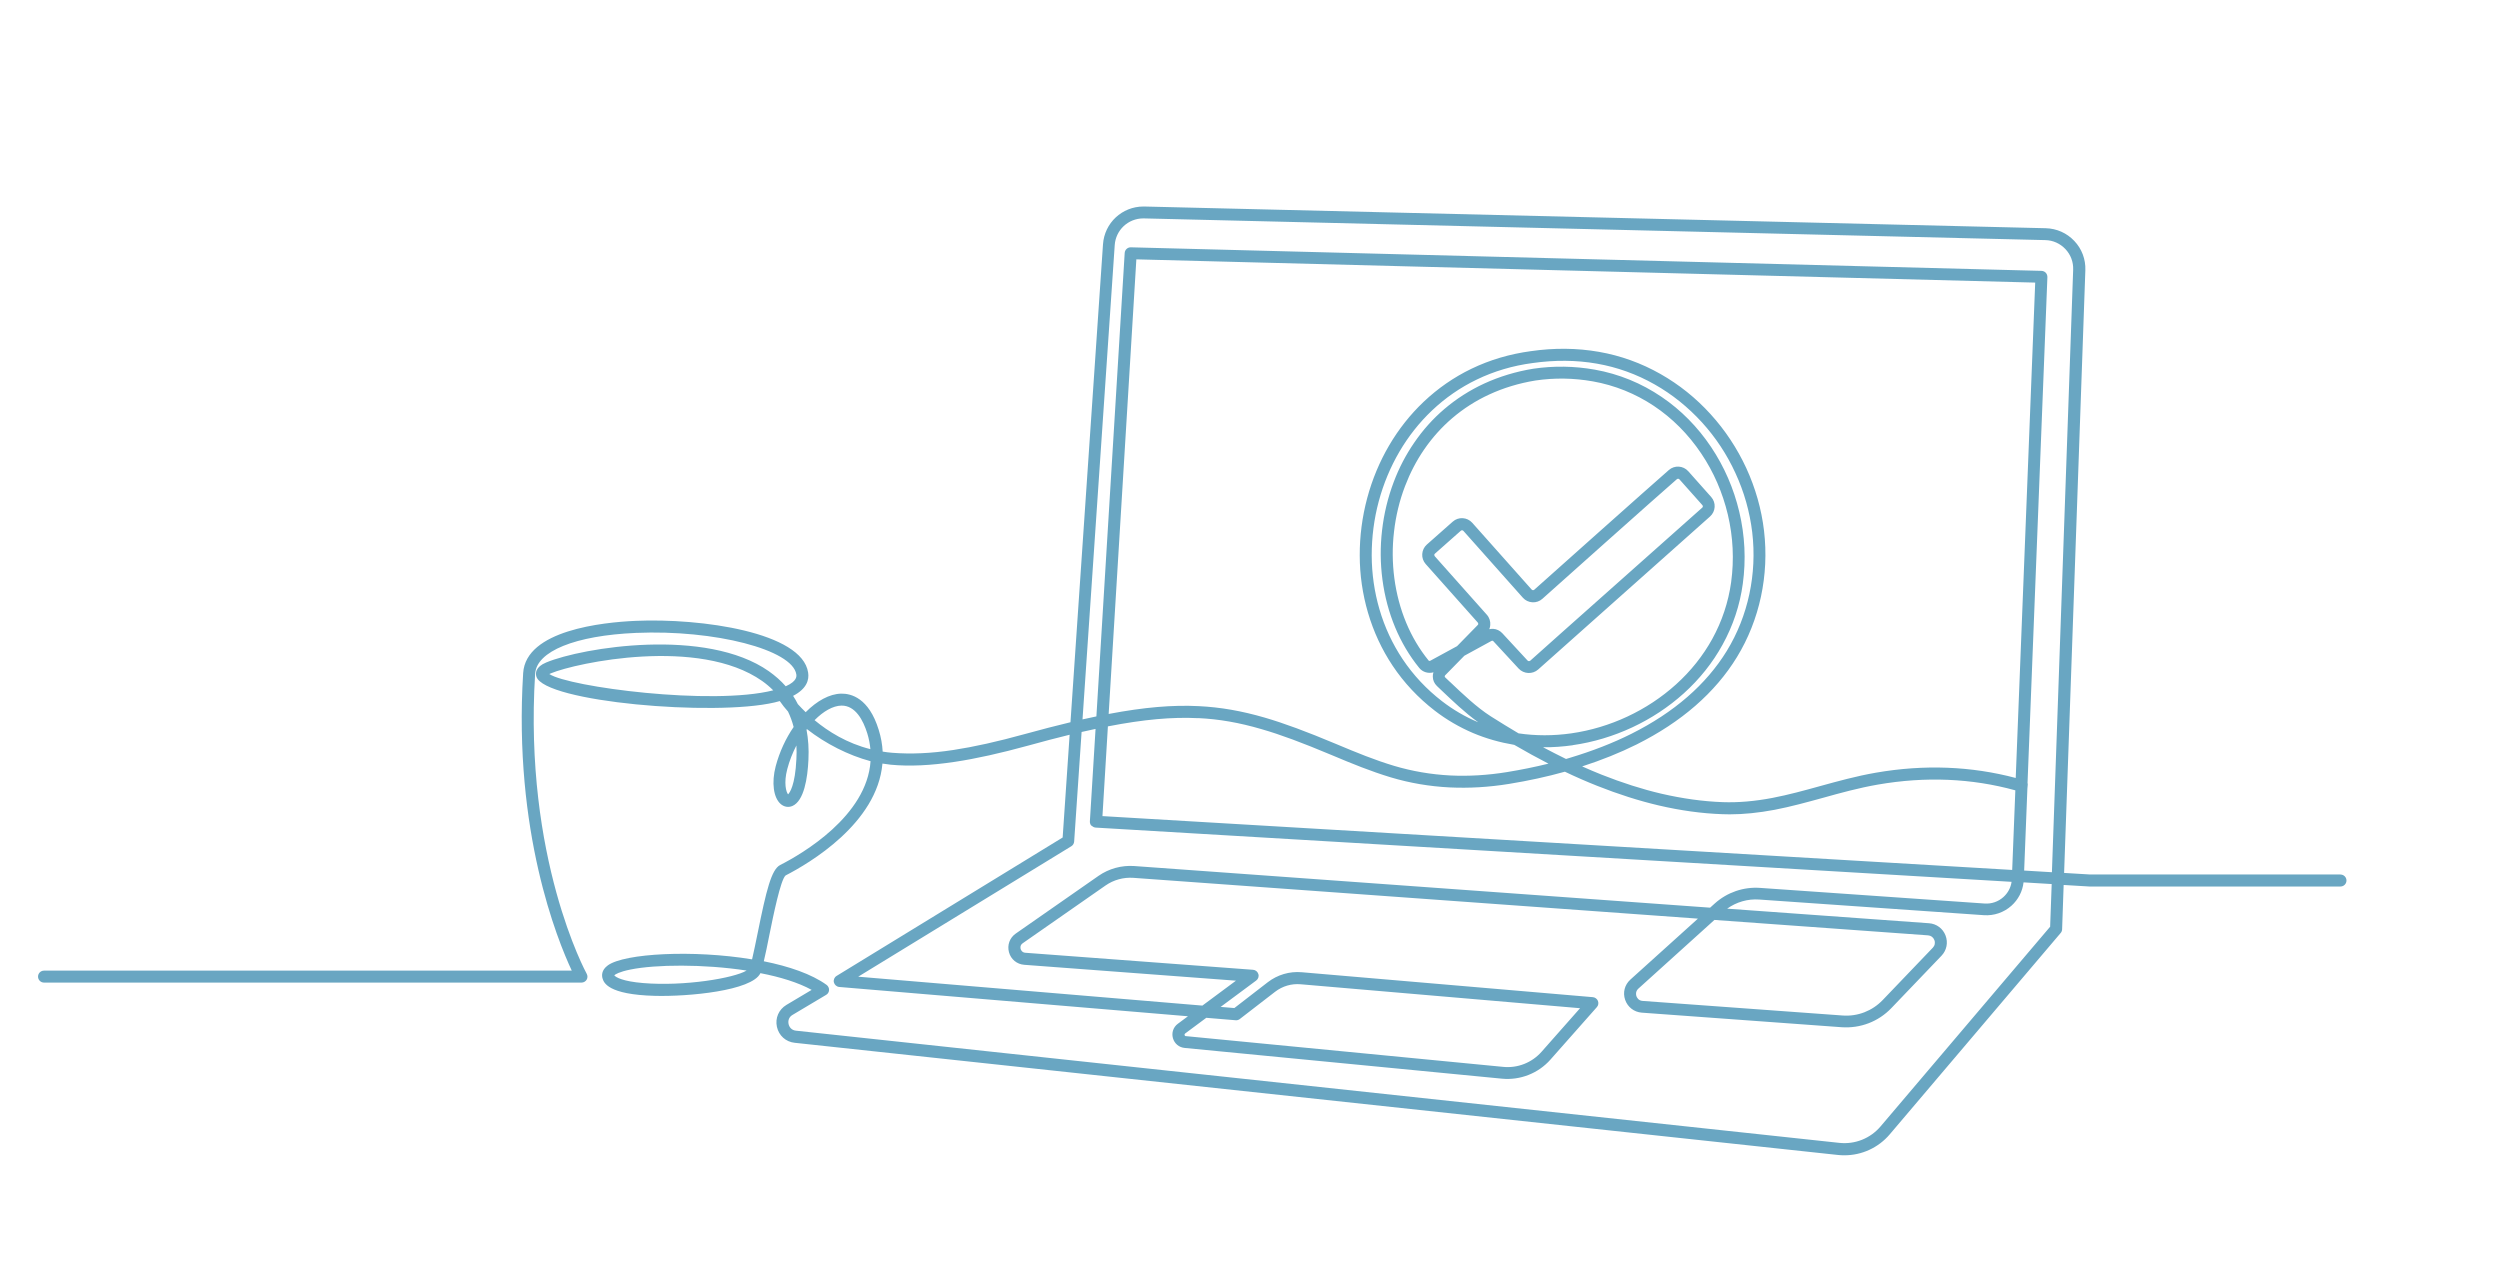
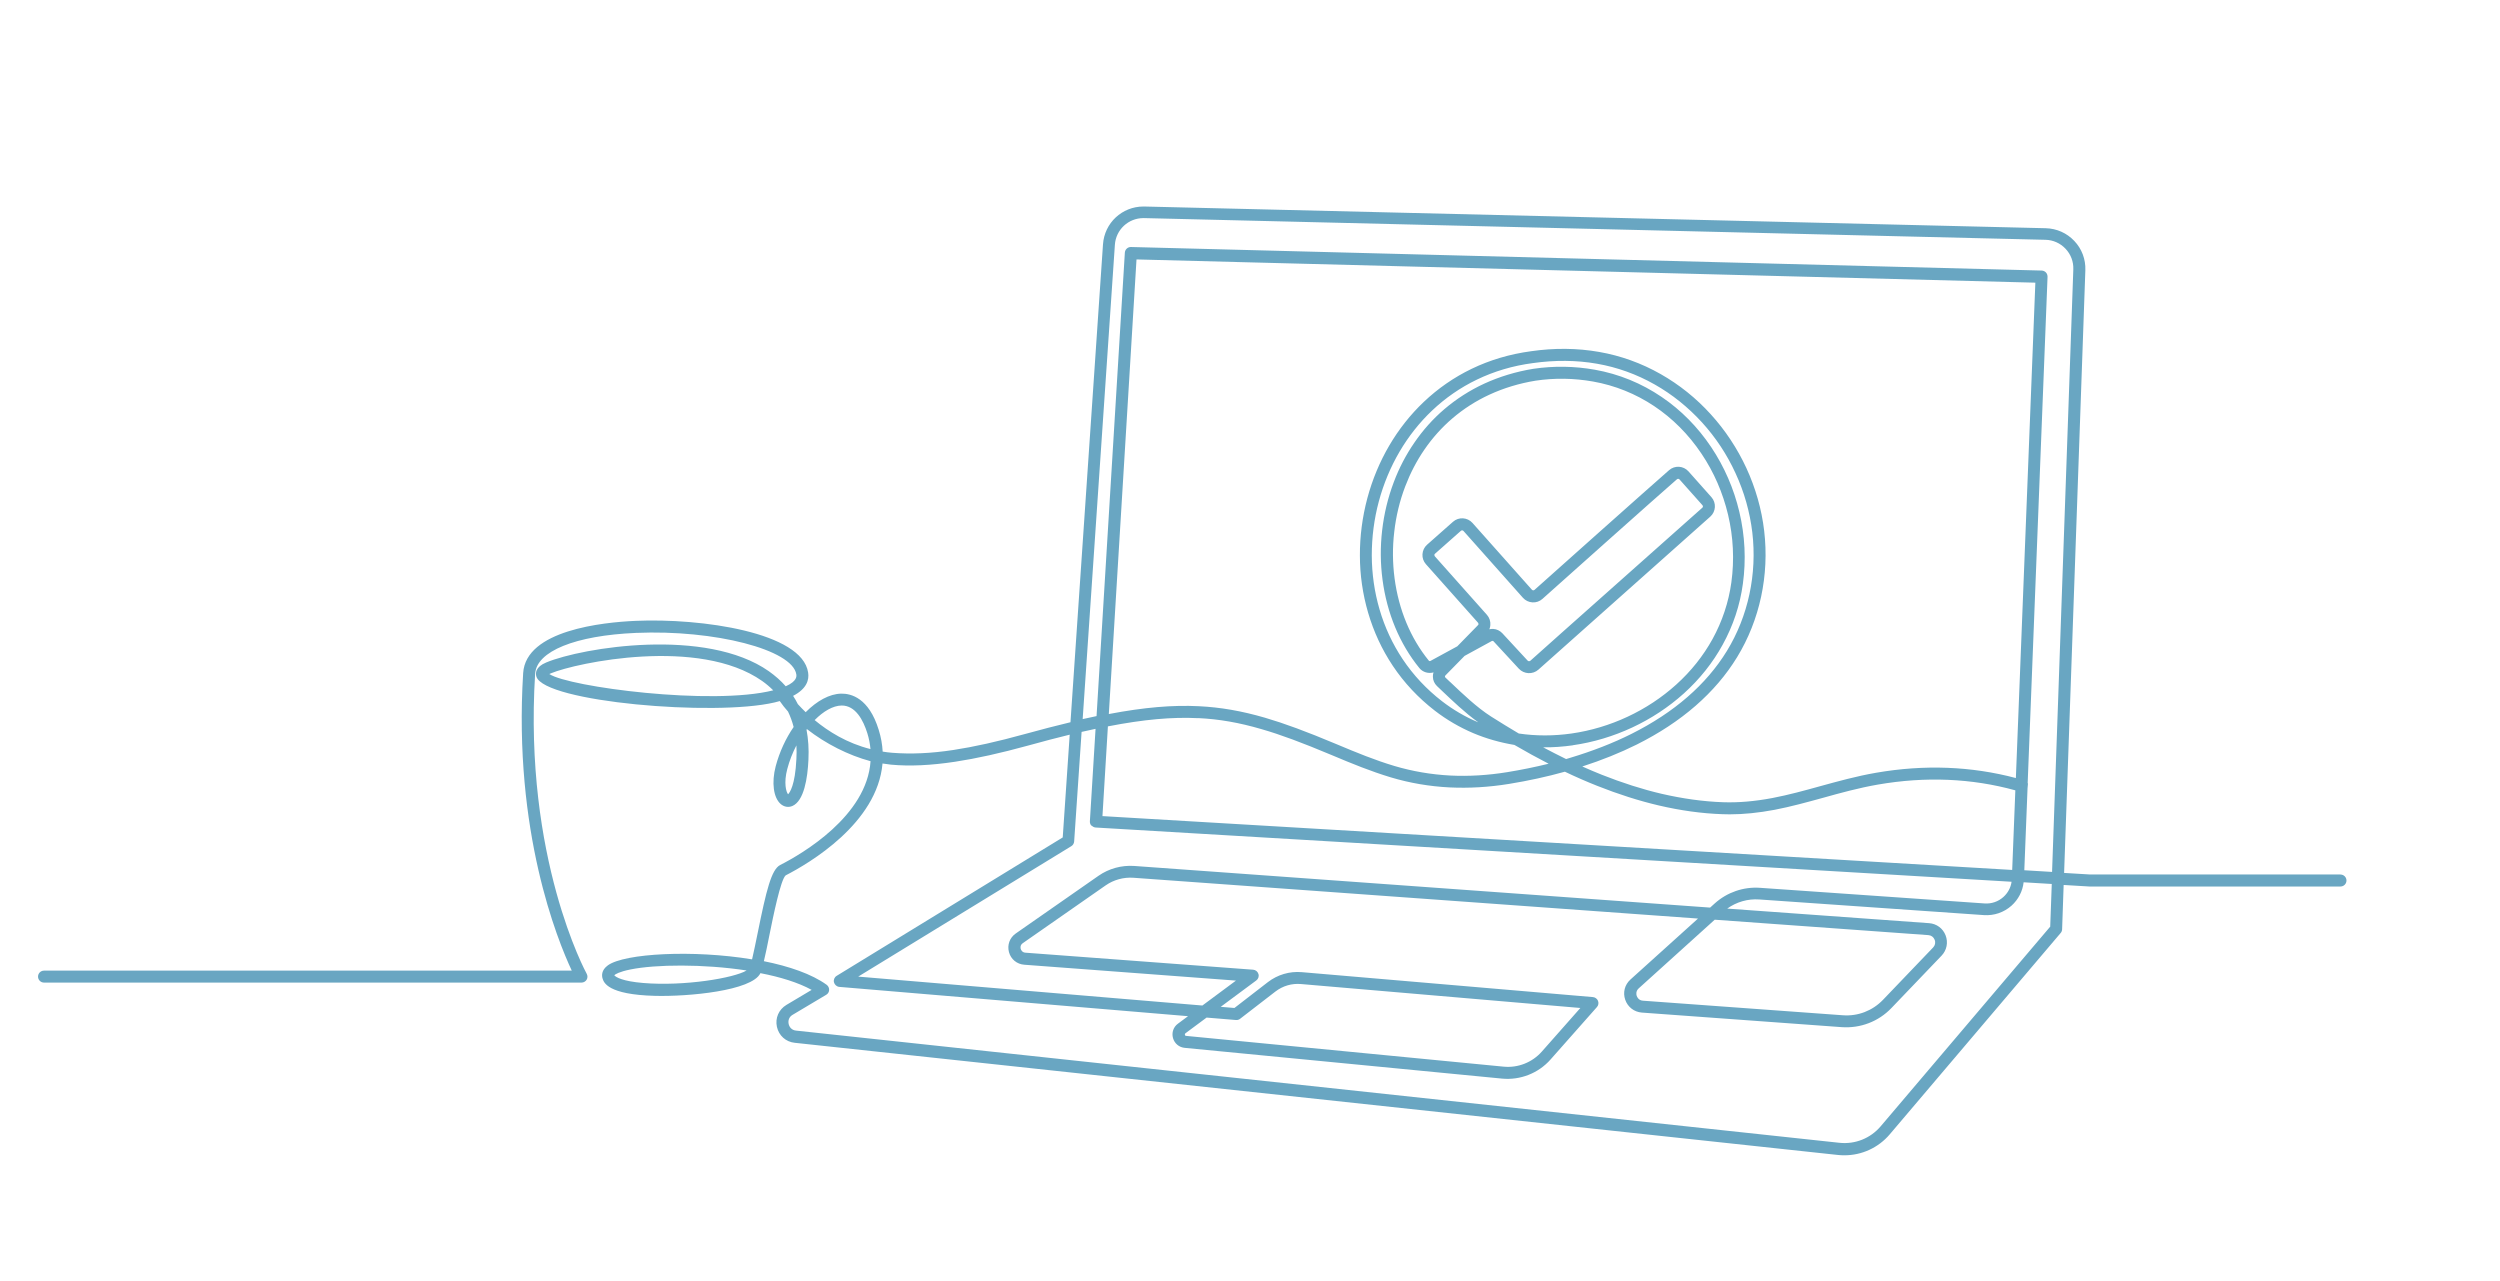
- <svg xmlns="http://www.w3.org/2000/svg" id="Layer_1" data-name="Layer 1" viewBox="0 0 326 167">
-   <defs>
-     <style>
-       .cls-1 {
-         fill: none;
-       }
- 
-       .cls-1, .cls-2 {
-         stroke-width: 0px;
-       }
- 
-       .cls-2 {
-         fill: #69a6c2;
-       }
-     </style>
-   </defs>
-   <path class="cls-1" d="M148.19,33.83l-3.61,59.28c4.63-.88,8.34-1.19,11.74-1.02,2.85.14,5.59.62,8.62,1.5,2.57.75,5.36,1.78,9.33,3.45,2.64,1.11,5.03,2.09,7.54,2.84,2.35.7,4.81,1.12,7.3,1.25,2.4.12,4.89-.03,7.42-.44,1.84-.3,3.65-.67,5.4-1.1-1.46-.75-2.96-1.57-4.46-2.45-1.9-.31-3.69-.82-5.37-1.54-1.79-.75-3.47-1.74-5.01-2.93-2.15-1.66-3.99-3.63-5.48-5.85-1.41-2.11-2.5-4.44-3.22-6.93-.7-2.39-1.06-4.9-1.07-7.46-.01-2.51.32-5.02.97-7.46,1.31-4.89,3.86-9.24,7.37-12.57,1.85-1.75,3.94-3.2,6.22-4.3,2.4-1.16,5.01-1.93,7.76-2.3,3.04-.44,6.02-.41,8.87.09,2.81.49,5.51,1.46,8.03,2.89,2.43,1.38,4.63,3.14,6.54,5.25,1.89,2.08,3.45,4.44,4.64,7.01,1.2,2.61,1.98,5.37,2.32,8.19.69,5.77-.57,11.62-3.53,16.46-2.84,4.65-7.24,8.48-13.09,11.4-2.18,1.09-4.56,2.05-7.1,2.86.85.38,1.71.74,2.55,1.08,2.65,1.06,5.26,1.89,7.79,2.48,2.72.64,5.42,1.01,8,1.1,2.03.07,4.14-.11,6.46-.55,2.1-.4,4.2-.98,6.22-1.54,2.33-.65,4.73-1.31,7.28-1.75,6.32-1.1,12.46-.86,18.25.69l2.54-64.59-117.21-3.03Z" />
-   <path class="cls-1" d="M198,95.63c2.24.33,4.55.33,6.87,0,5.06-.72,9.91-2.98,13.66-6.38,1.93-1.75,3.52-3.74,4.73-5.93,1.27-2.31,2.1-4.8,2.46-7.4.41-2.93.26-5.9-.43-8.82-.67-2.86-1.84-5.53-3.46-7.95-3.39-5.05-8.41-8.4-14.15-9.42-2.49-.44-5.01-.48-7.49-.11-2.13.35-4.15.96-6.01,1.82-1.75.81-3.38,1.85-4.83,3.09-1.38,1.19-2.61,2.56-3.66,4.08-1.01,1.47-1.85,3.09-2.5,4.8-.72,1.88-1.2,3.88-1.43,5.92-.23,2.02-.22,4.05.04,6.05.54,4.1,2.08,7.82,4.47,10.75.05.06.15.07.22.03l3.49-1.9,2.63-2.69c.11-.09.14-.14.14-.21,0-.06-.01-.12-.06-.17l-6.8-7.64c-.32-.36-.48-.82-.45-1.3.03-.48.24-.92.6-1.24l3.38-2.99c.74-.65,1.88-.59,2.54.15l7.75,8.71s.1.08.17.08c.08,0,.12-.02.17-.06.15-.14,15.52-13.85,17.55-15.61.74-.65,1.87-.58,2.53.16l2.99,3.36c.66.74.59,1.88-.15,2.54l-22.41,19.95c-.74.66-1.88.6-2.55-.12l-3.3-3.57c-.06-.06-.15-.08-.23-.04l-3.55,1.94-2.51,2.56s-.05.09-.05.14c0,.04.01.08.04.1l.63.6c1.63,1.55,3.47,3.31,5.32,4.49h0c1.21.78,2.43,1.53,3.62,2.22Z" />
-   <path class="cls-1" d="M194.59,82s.07,0,.11,0c.45.03.87.22,1.18.56l3.3,3.57c.09.1.26.11.36.02l4.11-3.67,18.31-16.28c.06-.06.08-.13.08-.16,0-.04,0-.11-.06-.17l-2.99-3.36c-.09-.1-.24-.11-.34-.02-2.01,1.74-17.39,15.47-17.54,15.6-.36.32-.82.48-1.3.45-.48-.03-.92-.24-1.24-.6l-7.75-8.71c-.09-.1-.24-.11-.34-.02l-3.38,2.99s-.08.1-.08.16c0,.07.02.12.06.17l6.8,7.64c.33.37.49.84.44,1.34-.02.19-.06.37-.13.54.13-.03.26-.05.4-.05Z" />
-   <path class="cls-1" d="M204.74,98.81c2.89-.86,5.57-1.91,7.99-3.12,5.58-2.79,9.77-6.43,12.45-10.82,2.78-4.55,3.96-10.04,3.31-15.46-.32-2.66-1.05-5.26-2.19-7.72-1.12-2.42-2.59-4.65-4.37-6.62-1.8-1.99-3.88-3.65-6.16-4.94-2.36-1.34-4.89-2.25-7.53-2.71-2.68-.47-5.5-.5-8.38-.08-2.59.35-5.05,1.08-7.3,2.16-2.13,1.03-4.09,2.39-5.83,4.03-3.3,3.14-5.71,7.23-6.94,11.84-.62,2.3-.93,4.67-.92,7.05,0,2.41.35,4.77,1.01,7.03.68,2.33,1.7,4.52,3.02,6.5,1.39,2.08,3.12,3.92,5.13,5.48,1.43,1.11,3,2.02,4.67,2.73,0,0,.02,0,.03,0-1.7-1.22-3.36-2.81-4.74-4.12l-.62-.59c-.33-.32-.52-.74-.53-1.21,0-.19.03-.39.08-.57-.66.19-1.4-.02-1.84-.56-2.57-3.16-4.23-7.15-4.81-11.53-.28-2.12-.29-4.28-.05-6.42.25-2.17.76-4.29,1.52-6.3.7-1.84,1.6-3.56,2.67-5.13,1.12-1.64,2.45-3.11,3.93-4.39,1.56-1.33,3.3-2.45,5.19-3.32,1.98-.92,4.14-1.57,6.42-1.94,2.66-.39,5.35-.35,8,.12,3.14.56,6.08,1.76,8.73,3.56,2.52,1.71,4.69,3.91,6.44,6.52,1.72,2.57,2.96,5.42,3.68,8.46.73,3.11.89,6.27.46,9.39-.38,2.79-1.27,5.46-2.64,7.94-1.29,2.34-2.99,4.48-5.05,6.34-3.98,3.6-9.12,6-14.49,6.76-1.29.18-2.58.28-3.88.26,1.01.55,2.02,1.06,3,1.53.18-.05.36-.1.53-.16Z" />
-   <path class="cls-1" d="M262.39,113.43l.41-10.38c-5.68-1.57-11.7-1.83-17.93-.75-2.46.43-4.83,1.08-7.13,1.72-2.09.58-4.2,1.16-6.34,1.57-2.08.4-4.01.59-5.86.59-.32,0-.63,0-.95-.02-2.68-.1-5.47-.48-8.29-1.14-2.59-.61-5.29-1.46-8.01-2.55-1.39-.55-2.81-1.18-4.23-1.85-2.32.64-4.77,1.18-7.27,1.59-2.64.43-5.24.58-7.75.46-2.61-.13-5.19-.57-7.67-1.31-2.6-.78-5.02-1.77-7.7-2.9-3.93-1.65-6.67-2.67-9.17-3.39-2.91-.84-5.54-1.3-8.26-1.44-3.38-.17-7.08.15-11.77,1.07l-.71,11.7,118.63,7.02Z" />
-   <path class="cls-1" d="M82.2,126.42c-1.48.3-1.96.62-2.1.75.2.26,1.11.79,3.76,1.01,5.39.45,11.84-.64,13.5-1.63-5.62-.86-11.87-.8-15.16-.13Z" />
-   <path class="cls-1" d="M262.29,118.13c-.99.89-2.27,1.32-3.59,1.23l-29.3-2.04c-1.5-.11-2.98.32-4.18,1.19l26.32,1.9c.98.07,1.81.68,2.16,1.6.35.92.15,1.93-.53,2.64l-6.53,6.82c-1.69,1.76-4.05,2.67-6.49,2.5l-26.07-1.9c-1.01-.07-1.83-.71-2.16-1.67s-.07-1.97.68-2.64l8.81-7.95-73.62-5.32c-1.28-.09-2.58.26-3.63,1l-10.8,7.53c-.37.25-.3.63-.27.74.03.11.16.47.61.5l29.7,2.22c.32.02.6.25.69.56.09.31-.02.65-.28.84l-4.64,3.44,1.79.15,4.36-3.37c1.27-.98,2.84-1.44,4.43-1.3l37.96,3.25c.29.03.55.21.66.49.11.27.06.59-.14.81l-6.05,6.84c-1.58,1.79-3.95,2.72-6.32,2.49l-41.39-4.01c-.73-.07-1.32-.57-1.52-1.27-.2-.7.06-1.44.64-1.88l1.32-.98-45.48-3.82c-.34-.03-.62-.27-.69-.6s.06-.67.35-.84l29.48-18.05.91-13.4c-1.68.41-3.48.88-5.42,1.42-3.64,1.01-6.75,1.7-9.52,2.11-3.18.48-5.92.6-8.37.38-.36-.03-.73-.08-1.1-.15-.68,7.8-9.54,13-12.63,14.59-.65.54-1.6,5.26-2.12,7.79-.26,1.29-.5,2.46-.72,3.4,3.28.66,6.23,1.67,8.19,3.08.21.15.33.41.32.67-.01.26-.16.5-.38.63l-4.38,2.61c-.51.3-.6.81-.52,1.19.08.38.38.8.96.87l136.06,14.63c2.04.22,4.06-.58,5.38-2.15l22.12-26.05.2-5.53-3.67-.22c-.14,1.18-.69,2.25-1.58,3.05Z" />
-   <path class="cls-1" d="M102.66,100.29c-.47,1.81-.14,3,.11,3.3.21-.21.92-1.15,1.09-4.62.03-.6.03-1.19,0-1.76-.5.96-.91,2-1.19,3.08Z" />
-   <path class="cls-1" d="M71.84,87.8c-.08.03-.14.06-.2.09,2.54,1.69,21.2,4.15,29.19,2.12-.44-.44-.93-.85-1.46-1.23-8.19-5.76-24.18-2.37-27.53-.99Z" />
-   <path class="cls-1" d="M113.09,95.62c-.51-1.67-1.53-3.64-3.36-3.61-1.12.02-2.37.75-3.51,1.9,1.78,1.49,4.22,3.01,7.28,3.78-.06-.67-.19-1.36-.41-2.07Z" />
-   <path class="cls-1" d="M141.07,95.44l-.97,14.29c-.02.25-.16.48-.37.61l-27.79,17.01,44.88,3.77,4.38-3.25-27.61-2.07c-.96-.07-1.74-.72-1.99-1.64-.25-.93.09-1.88.88-2.43l10.8-7.53c1.35-.94,2.99-1.39,4.64-1.28l75.11,5.43.61-.55c1.6-1.44,3.73-2.18,5.89-2.03l29.3,2.04c.9.07,1.77-.24,2.44-.84.58-.52.96-1.22,1.07-1.99l-119.42-7.07c-.21-.01-.4-.11-.54-.26-.14-.16-.21-.36-.19-.57l.74-12.06c-.59.13-1.2.26-1.82.4Z" />
-   <path class="cls-1" d="M213.4,129.89c.05.13.24.58.8.62l26.07,1.9c1.98.15,3.88-.59,5.25-2.02l6.53-6.82c.26-.27.34-.65.2-1s-.44-.58-.82-.61l-27.86-2.01-9.92,8.96c-.42.38-.3.84-.25.98Z" />
-   <path class="cls-1" d="M154.45,134.96c.02.08.08.13.16.14l41.39,4.01c1.89.19,3.75-.55,5-1.97l5.02-5.68-36.42-3.12c-1.21-.1-2.39.25-3.35.98l-4.6,3.55c-.15.12-.34.18-.54.16l-3.86-.32-2.75,2.04c-.07.05-.09.12-.07.2Z" />
-   <path class="cls-1" d="M269.36,32.49c-.69-.73-1.62-1.15-2.62-1.17l-117.54-2.83s-.06,0-.09,0c-1.96,0-3.58,1.51-3.72,3.48l-4.2,61.85c.62-.14,1.22-.27,1.81-.39l3.69-60.44c.03-.41.37-.73.78-.73,0,0,.01,0,.02,0l118.76,3.07c.21,0,.41.09.55.25s.22.36.21.56l-2.59,65.98c.02.06.03.13.03.2-.02.18-.03.36-.05.54,0,0,0,0,0,.01l-.42,10.66,3.65.22,2.77-78.56c.04-1-.33-1.96-1.01-2.69Z" />
-   <path class="cls-2" d="M305.21,114.03h-32.72s-3.33-.2-3.33-.2l2.77-78.6c.05-1.42-.46-2.78-1.44-3.81-.98-1.04-2.3-1.62-3.72-1.66l-117.54-2.83s-.09,0-.13,0c-2.78,0-5.08,2.14-5.27,4.93l-4.24,62.32c-1.84.44-3.81.95-5.95,1.54-3.58.99-6.63,1.67-9.33,2.08-2.9.44-5.51.56-8,.36-.42-.03-.81-.09-1.21-.15-.05-.92-.21-1.87-.52-2.85-1.28-4.16-3.61-4.73-4.88-4.71-1.54.03-3.18.95-4.64,2.42-.38-.37-.73-.73-1.02-1.05-.19-.37-.39-.74-.62-1.08,1.8-.93,2.11-2.11,1.96-3.04-.78-5.23-13.89-7.12-22.51-6.74-4.29.19-14.3,1.22-14.65,6.81-1.29,20.66,4.46,34.79,6.34,38.8H5.74c-.43,0-.78.35-.78.78s.35.78.78.78h70.09c.28,0,.53-.15.67-.38.14-.24.14-.53,0-.78-.08-.15-8.22-15.06-6.72-39.1.18-2.95,5.23-5,13.16-5.34,10.26-.44,20.41,2.19,20.9,5.41.03.22.13.88-1.38,1.55-.63-.72-1.37-1.37-2.2-1.96-8.17-5.74-24.28-3.11-29.02-1.15-1.45.6-1.43,1.42-1.29,1.86,1.06,3.3,23.18,5.2,31.05,3.36.24-.06.46-.12.68-.18.32.47.68.92,1.08,1.37.3.63.55,1.3.73,2.01-1.02,1.48-1.84,3.24-2.34,5.12-.56,2.13-.29,4.11.66,4.93.45.38,1,.47,1.52.25,1.52-.66,1.98-3.64,2.09-6.03.07-1.4-.02-2.71-.25-3.92.02-.03.04-.05.06-.07,2.42,1.89,5.4,3.41,8.29,4.18-.48,7.14-8.88,12.06-11.79,13.54-1.14.59-1.8,3.28-2.93,8.87-.26,1.27-.51,2.5-.73,3.43-7.7-1.27-16.61-.78-18.79.77-.91.65-.8,1.41-.71,1.71.16.52.63,2.12,6.85,2.28,4.31.11,12.64-.65,13.74-2.96,2.58.5,4.93,1.22,6.68,2.18l-3.29,1.96c-1,.6-1.49,1.72-1.24,2.86s1.16,1.96,2.32,2.08l136.06,14.63c.28.03.56.04.83.04,2.26,0,4.43-.99,5.91-2.74l22.29-26.26c.11-.13.18-.3.18-.48l.2-5.77,3.34.2h32.76c.43,0,.78-.35.78-.78s-.35-.78-.78-.78ZM71.64,87.89c.05-.03.12-.06.2-.09,3.34-1.39,19.33-4.77,27.53.99.54.38,1.02.79,1.46,1.23-7.99,2.02-26.65-.44-29.19-2.12ZM83.86,128.19c-2.65-.22-3.56-.75-3.76-1.01.14-.13.63-.45,2.1-.75,3.29-.67,9.53-.73,15.16.13-1.66.99-8.11,2.08-13.5,1.63ZM102.77,103.59c-.26-.3-.59-1.49-.11-3.3.28-1.07.69-2.11,1.19-3.08.03.57.04,1.15,0,1.76-.16,3.47-.88,4.41-1.09,4.62ZM109.73,92.01c1.83-.02,2.84,1.94,3.36,3.61.22.71.35,1.4.41,2.07-3.06-.77-5.5-2.3-7.28-3.78,1.15-1.16,2.39-1.88,3.51-1.9ZM267.35,120.83l-22.12,26.05c-1.33,1.57-3.34,2.37-5.38,2.15l-136.06-14.63c-.59-.06-.88-.49-.96-.87-.08-.38,0-.89.52-1.19l4.38-2.61c.23-.13.37-.37.38-.63.01-.26-.11-.51-.32-.67-1.95-1.41-4.9-2.42-8.19-3.08.23-.93.46-2.11.72-3.4.51-2.53,1.47-7.24,2.12-7.79,3.09-1.59,11.95-6.79,12.63-14.59.37.06.74.11,1.1.15,2.45.23,5.19.1,8.37-.38,2.77-.42,5.88-1.11,9.52-2.11,1.94-.54,3.74-1.01,5.42-1.42l-.91,13.4-29.48,18.05c-.29.18-.43.52-.35.84s.36.57.69.6l45.48,3.82-1.32.98c-.59.43-.84,1.17-.64,1.88.2.7.79,1.2,1.52,1.27l41.39,4.01c2.37.23,4.74-.7,6.32-2.49l6.05-6.84c.2-.22.25-.53.14-.81-.11-.27-.36-.46-.66-.49l-37.96-3.25c-1.6-.14-3.17.33-4.43,1.3l-4.36,3.37-1.79-.15,4.64-3.44c.26-.19.38-.53.28-.84-.09-.31-.37-.54-.69-.56l-29.7-2.22c-.44-.03-.58-.39-.61-.5-.03-.11-.1-.48.27-.74l10.8-7.53c1.06-.74,2.35-1.09,3.63-1l73.62,5.32-8.81,7.95c-.75.68-1.01,1.69-.68,2.64s1.16,1.59,2.16,1.67l26.07,1.9c2.44.17,4.8-.73,6.49-2.5l6.53-6.82c.68-.71.88-1.72.53-2.64-.35-.92-1.18-1.53-2.16-1.6l-26.32-1.9c1.2-.86,2.68-1.3,4.18-1.19l29.3,2.04c1.32.09,2.6-.35,3.59-1.23.89-.8,1.45-1.88,1.58-3.05l3.67.22-.2,5.53ZM262.86,101.45c-5.8-1.54-11.93-1.79-18.25-.69-2.54.44-4.95,1.11-7.28,1.75-2.02.56-4.12,1.14-6.22,1.54-2.32.44-4.43.62-6.46.55-2.58-.09-5.27-.47-8-1.1-2.52-.59-5.14-1.43-7.79-2.48-.85-.34-1.7-.7-2.55-1.08,2.54-.82,4.93-1.78,7.1-2.86,5.84-2.92,10.25-6.75,13.09-11.4,2.96-4.84,4.21-10.69,3.53-16.46-.33-2.82-1.12-5.58-2.32-8.19-1.19-2.57-2.75-4.93-4.64-7.01-1.91-2.11-4.11-3.87-6.54-5.25-2.52-1.43-5.22-2.4-8.03-2.89-2.85-.5-5.83-.53-8.87-.09-2.75.37-5.36,1.14-7.76,2.3-2.28,1.1-4.37,2.55-6.22,4.3-3.51,3.33-6.06,7.68-7.37,12.57-.65,2.44-.98,4.95-.97,7.46,0,2.55.37,5.06,1.07,7.46.73,2.49,1.81,4.82,3.22,6.93,1.48,2.22,3.33,4.19,5.48,5.85,1.54,1.19,3.23,2.17,5.01,2.93,1.68.71,3.47,1.22,5.37,1.54,1.51.88,3,1.7,4.46,2.45-1.75.43-3.56.8-5.4,1.1-2.53.41-5.02.56-7.42.44-2.49-.13-4.95-.55-7.3-1.25-2.51-.75-4.9-1.73-7.54-2.84-3.98-1.67-6.77-2.7-9.33-3.45-3.03-.88-5.77-1.36-8.62-1.5-3.4-.17-7.11.14-11.74,1.02l3.61-59.28,117.21,3.03-2.54,64.59ZM189.06,88.91l-.63-.6s-.04-.06-.04-.1c0-.05.02-.1.05-.14l2.51-2.56,3.55-1.94c.08-.04.17-.03.23.04l3.3,3.57c.67.72,1.81.78,2.55.12l22.41-19.95c.74-.66.81-1.8.15-2.54l-2.99-3.36c-.66-.74-1.79-.81-2.53-.16-2.03,1.76-17.4,15.47-17.55,15.61-.05.04-.09.06-.17.06-.07,0-.12-.03-.17-.08l-7.75-8.71c-.66-.74-1.8-.81-2.54-.15l-3.38,2.99c-.36.32-.57.76-.6,1.24-.03.48.13.94.45,1.3l6.8,7.64s.06.1.06.17c0,.06-.03.11-.14.21l-2.63,2.69-3.49,1.9c-.07.04-.18.03-.22-.03-2.39-2.93-3.93-6.65-4.47-10.75-.26-1.99-.28-4.03-.04-6.05.23-2.04.71-4.03,1.43-5.92.65-1.71,1.49-3.33,2.5-4.8,1.05-1.53,2.28-2.9,3.66-4.08,1.45-1.24,3.07-2.28,4.83-3.09,1.86-.86,3.88-1.47,6.01-1.82,2.48-.37,5-.33,7.49.11,5.74,1.02,10.76,4.36,14.15,9.42,1.62,2.41,2.78,5.09,3.46,7.95.69,2.92.83,5.89.43,8.82-.36,2.6-1.19,5.09-2.46,7.4-1.21,2.19-2.8,4.19-4.73,5.93-3.75,3.39-8.6,5.66-13.66,6.38-2.32.33-4.63.33-6.87,0-1.19-.7-2.4-1.45-3.62-2.22h0c-1.85-1.18-3.69-2.94-5.32-4.49ZM193.89,80.17l-6.8-7.64s-.06-.11-.06-.17c0-.06.03-.12.08-.16l3.38-2.99c.1-.09.25-.08.34.02l7.75,8.71c.32.36.76.57,1.24.6.48.03.94-.13,1.3-.45.15-.14,15.53-13.87,17.54-15.6.1-.09.25-.08.34.02l2.99,3.36c.06.06.06.14.06.17,0,.04-.01.11-.08.16l-18.31,16.28-4.11,3.67c-.11.09-.27.08-.36-.02l-3.3-3.57c-.31-.33-.73-.53-1.18-.56-.04,0-.07,0-.11,0-.13,0-.27.02-.4.05.07-.17.12-.35.13-.54.04-.49-.11-.97-.44-1.34ZM205.08,97.17c5.36-.76,10.51-3.17,14.49-6.76,2.06-1.86,3.76-3.99,5.05-6.34,1.37-2.48,2.26-5.15,2.64-7.94.43-3.12.28-6.28-.46-9.39-.72-3.04-1.96-5.89-3.68-8.46-1.75-2.61-3.92-4.81-6.44-6.52-2.65-1.8-5.58-3-8.73-3.56-2.65-.47-5.34-.51-8-.12-2.28.37-4.44,1.03-6.42,1.94-1.88.87-3.63,1.99-5.19,3.32-1.49,1.27-2.81,2.75-3.93,4.39-1.08,1.57-1.98,3.29-2.67,5.13-.76,2.01-1.27,4.12-1.52,6.3-.25,2.15-.23,4.31.05,6.42.58,4.39,2.24,8.38,4.81,11.53.44.54,1.18.75,1.84.56-.06.18-.09.37-.08.57,0,.46.2.89.53,1.21l.62.59c1.38,1.31,3.04,2.9,4.74,4.12,0,0-.02,0-.03,0-1.66-.7-3.23-1.62-4.67-2.73-2.01-1.55-3.74-3.4-5.13-5.48-1.32-1.98-2.34-4.16-3.02-6.5-.66-2.26-1-4.62-1.01-7.03,0-2.37.3-4.74.92-7.05,1.24-4.61,3.64-8.71,6.94-11.84,1.73-1.64,3.69-3,5.83-4.03,2.25-1.09,4.71-1.82,7.3-2.16,2.88-.41,5.7-.39,8.38.08,2.64.46,5.17,1.37,7.53,2.71,2.28,1.29,4.35,2.96,6.16,4.94,1.79,1.97,3.26,4.19,4.37,6.62,1.14,2.46,1.87,5.06,2.19,7.72.64,5.42-.53,10.92-3.31,15.46-2.69,4.39-6.88,8.03-12.45,10.82-2.41,1.21-5.1,2.25-7.99,3.12-.18.05-.35.11-.53.16-.98-.48-1.98-.99-3-1.53,1.29.02,2.58-.08,3.88-.26ZM156.24,93.64c2.73.13,5.35.59,8.26,1.44,2.5.72,5.24,1.74,9.17,3.39,2.68,1.13,5.11,2.12,7.7,2.9,2.47.74,5.05,1.18,7.67,1.31,2.51.12,5.11-.03,7.75-.46,2.51-.41,4.95-.94,7.27-1.59,1.42.68,2.84,1.3,4.23,1.85,2.72,1.08,5.41,1.94,8.01,2.55,2.82.66,5.61,1.05,8.29,1.14.32.01.63.02.95.02,1.85,0,3.78-.2,5.86-.59,2.14-.41,4.26-1,6.34-1.57,2.29-.64,4.66-1.29,7.13-1.72,6.22-1.08,12.24-.82,17.93.75l-.41,10.38-118.63-7.02.71-11.7c4.68-.91,8.39-1.24,11.77-1.07ZM142.35,107.66c.14.15.33.25.54.26l119.42,7.07c-.11.77-.48,1.46-1.07,1.99-.67.6-1.54.9-2.44.84l-29.3-2.04c-2.16-.15-4.29.59-5.89,2.03l-.61.55-75.11-5.43c-1.65-.11-3.29.34-4.64,1.28l-10.8,7.53c-.79.55-1.13,1.5-.88,2.43.25.93,1.04,1.57,1.99,1.64l27.61,2.07-4.38,3.25-44.88-3.77,27.79-17.01c.22-.13.35-.36.37-.61l.97-14.29c.62-.14,1.23-.28,1.82-.4l-.74,12.06c-.01.21.06.41.19.57ZM251.42,121.97c.38.03.68.25.82.61s.06.73-.2,1l-6.53,6.82c-1.37,1.43-3.27,2.17-5.25,2.02l-26.07-1.9c-.56-.04-.75-.48-.8-.62-.05-.13-.16-.6.25-.98l9.92-8.96,27.86,2.01ZM157.27,132.72l3.86.32c.2.02.39-.04.54-.16l4.6-3.55c.96-.74,2.14-1.09,3.35-.98l36.42,3.12-5.02,5.68c-1.25,1.42-3.12,2.16-5,1.97l-41.39-4.01c-.09,0-.14-.05-.16-.14s0-.15.07-.2l2.75-2.04ZM267.6,113.74l-3.65-.22.42-10.66s0,0,0-.01c.02-.18.04-.36.05-.54,0-.07,0-.14-.03-.2l2.59-65.98c0-.21-.07-.41-.21-.56s-.34-.24-.55-.25l-118.76-3.07s-.01,0-.02,0c-.41,0-.75.32-.78.73l-3.69,60.44c-.59.12-1.19.25-1.81.39l4.2-61.85c.13-1.97,1.76-3.48,3.72-3.48.03,0,.06,0,.09,0l117.54,2.83c1,.02,1.93.44,2.62,1.17s1.05,1.69,1.01,2.69l-2.77,78.56Z" />
+ <svg xmlns="http://www.w3.org/2000/svg" viewBox="0 0 32600 16700">
+   <path fill="#69a6c2" d="m30521 11403h-3272l-333-20l277-7860c5-142-46-278-144-381-98-104-230-162-372-166l-11754-283h-13c-278 0-508 214-527 493l-424 6232c-184 44-381 95-595 154-358 99-663 167-933 208-290 44-551 56-800 36-42-3-81-9-121-15-5-92-21-187-52-285-128-416-361-473-488-471-154 3-318 95-464 242-38-37-73-73-102-105-19-37-39-74-62-108c180-93 211-211 196-304-78-523-1389-712-2251-674-429 19-1430 122-1465 681-129 2066 446 3479 634 3880H574c-43 0-78 35-78 78s35 78 78 78h7009c28 0 53-15 67-38c14-24 14-53 0-78-8-15-822-1506-672-3910c18-295 523-500 1316-534c1026-44 2041 219 2090 541c3 22 13 88-138 155-63-72-137-137-220-196-817-574-2428-311-2902-115-145 60-143 142-129 186c106 330 2318 520 3105 336c24-6 46-12 68-18c32 47 68 92 108 137c30 63 55 130 73 201-102 148-184 324-234 512-56 213-29 411 66 493c45 38 100 47 152 25c152-66 198-364 209-603c7-140-2-271-25-392c2-3 4-5 6-7c242 189 540 341 829 418-48 714-888 1206-1179 1354-114 59-180 328-293 887-26 127-51 250-73 343-770-127-1661-78-1879 77-91 65-80 141-71 171c16 52 63 212 685 228c431 11 1264-65 1374-296c258 50 493 122 668 218l-329 196c-100 60-149 172-124 286s116 196 232 208l13606 1463c28 3 56 4 83 4c226 0 443-99 591-274l2229-2626c11-13 18-30 18-48l20-577l334 20h3276c43 0 78-35 78-78s-35-78-78-78zM7164 8789c5-3 12-6 20-9c334-139 1933-477 2753 99c54 38 102 79 146 123-799 202-2665-44-2919-212zm1222 4029c-265-22-356-75-376-101c14-13 63-45 210-75c329-67 953-73 1516 13-166 99-811 208-1350 163zm1891-2460c-26-30-59-149-11-330c28-107 69-211 119-308c3 57 4 115 0 176-16 347-88 441-109 462zm697-1158c183-2 284 194 336 361c22 71 35 140 41 207-306-77-550-230-728-378c115-116 239-188 351-190zm15762 2882l-2212 2605c-133 157-334 237-538 215l-13606-1463c-59-6-88-49-96-87-8-38 0-89 52-119l438-261c23-13 37-37 38-63c1-26-11-51-32-67-195-141-490-242-819-308c23-93 46-211 72-340c51-253 147-724 212-779c309-159 1195-679 1263-1459c37 6 74 11 110 15c245 23 519 10 837-38c277-42 588-111 952-211c194-54 374-101 542-142l-91 1340-2948 1805c-29 18-43 52-35 84s36 57 69 60l4548 382-132 98c-59 43-84 117-64 188c20 70 79 120 152 127l4139 401c237 23 474-70 632-249l605-684c20-22 25-53 14-81-11-27-36-46-66-49l-3796-325c-160-14-317 33-443 130l-436 337-179-15l464-344c26-19 38-53 28-84-9-31-37-54-69-56l-2970-222c-44-3-58-39-61-50-3-11-10-48 27-74l1080-753c106-74 235-109 363-100l7362 532-881 795c-75 68-101 169-68 264s116 159 216 167l2607 190c244 17 480-73 649-250l653-682c68-71 88-172 53-264-35-92-118-153-216-160l-2632-190c120-86 268-130 418-119l2930 204c132 9 260-35 359-123c89-80 145-188 158-305l367 22-20 553zm-448-1936c-580-154-1193-179-1825-69-254 44-495 111-728 175-202 56-412 114-622 154-232 44-443 62-646 55-258-9-527-47-800-110-252-59-514-143-779-248-85-34-170-70-255-108c254-82 493-178 710-286c584-292 1025-675 1309-1140c296-484 421-1069 353-1646-33-282-112-558-232-819-119-257-275-493-464-701-191-211-411-387-654-525-252-143-522-240-803-289-285-50-583-53-887-9-275 37-536 114-776 230-228 110-437 255-622 430-351 333-606 768-737 1257-65 244-98 495-97 746c0 255 37 506 107 746c73 249 181 482 322 693c148 222 333 419 548 585c154 119 323 217 501 293c168 71 347 122 537 154c151 88 300 170 446 245-175 43-356 80-540 110-253 41-502 56-742 44-249-13-495-55-730-125-251-75-490-173-754-284-398-167-677-270-933-345-303-88-577-136-862-150-340-17-711 14-1174 102l361-5928l11721 303-254 6459zm-7379-1253l-63-60s-4-6-4-10c0-5 2-10 5-14l251-256l355-194c8-4 17-3 23 4l330 357c67 72 181 78 255 12l2241-1995c74-66 81-180 15-254l-299-336c-66-74-179-81-253-16-203 176-1740 1547-1755 1561-5 4-9 6-17 6-7 0-12-3-17-8l-775-871c-66-74-180-81-254-15l-338 299c-36 32-57 76-60 124-3 48 13 94 45 130l680 764s6 10 6 17c0 6-3 11-14 21l-263 269-349 190c-7 4-18 3-22-3-239-293-393-665-447-1075-26-199-28-403-4-605c23-204 71-403 143-592c65-171 149-333 250-480c105-153 228-290 366-408c145-124 307-228 483-309c186-86 388-147 601-182c248-37 500-33 749 11c574 102 1076 436 1415 942c162 241 278 509 346 795c69 292 83 589 43 882-36 260-119 509-246 740-121 219-280 419-473 593-375 339-860 566-1366 638-232 33-463 33-687 0-119-70-240-145-362-222-185-118-369-294-532-449zm481-875l-680-764s-6-11-6-17c0-6 3-12 8-16l338-299c10-9 25-8 34 2l775 871c32 36 76 57 124 60c48 3 94-13 130-45c15-14 1553-1387 1754-1560c10-9 25-8 34 2l299 336c6 6 6 14 6 17c0 4-1 11-8 16l-1831 1628-411 367c-11 9-27 8-36-2l-330-357c-31-33-73-53-118-56h-11c-13 0-27 2-40 5c7-17 12-35 13-54c4-49-11-97-44-134zm1119 1700c536-76 1051-317 1449-676c206-186 376-399 505-634c137-248 226-515 264-794c43-312 28-628-46-939-72-304-196-589-368-846-175-261-392-481-644-652-265-180-558-300-873-356-265-47-534-51-800-12-228 37-444 103-642 194-188 87-363 199-519 332-149 127-281 275-393 439-108 157-198 329-267 513-76 201-127 412-152 630-25 215-23 431 5 642c58 439 224 838 481 1153c44 54 118 75 184 56-6 18-9 37-8 57c0 46 20 89 53 121l62 59c138 131 304 290 474 412h-3c-166-70-323-162-467-273-201-155-374-340-513-548-132-198-234-416-302-650-66-226-100-462-101-703c0-237 30-474 92-705c124-461 364-871 694-1184c173-164 369-300 583-403c225-109 471-182 730-216c288-41 570-39 838 8c264 46 517 137 753 271c228 129 435 296 616 494c179 197 326 419 437 662c114 246 187 506 219 772c64 542-53 1092-331 1546-269 439-688 803-1245 1082-241 121-510 225-799 312-18 5-35 11-53 16-98-48-198-99-300-153c129 2 258-8 388-26zm-4885-354c273 13 535 59 826 144c250 72 524 174 917 339c268 113 511 212 770 290c247 74 505 118 767 131c251 12 511-3 775-46c251-41 495-94 727-159c142 68 284 130 423 185c272 108 541 194 801 255c282 66 561 105 829 114c32 1 63 2 95 2c185 0 378-20 586-59c214-41 426-100 634-157c229-64 466-129 713-172c622-108 1224-82 1793 75l-41 1038-11863-702l71-1170c468-91 839-124 1177-107zm-1389 1401c14 15 33 25 54 26l11942 707c-11 77-48 146-107 199-67 60-154 90-244 84l-2930-204c-216-15-429 59-589 203l-61 55-7511-543c-165-11-329 34-464 128l-1080 753c-79 55-113 150-88 243c25 93 104 157 199 164l2761 207-438 325-4488-377l2779-1701c22-13 35-36 37-61l97-1429c62-14 123-28 182-40l-74 1206c-1 21 6 41 19 57zm10911 1429c38 3 68 25 82 61s6 73-20 100l-653 682c-137 143-327 217-525 202l-2607-190c-56-4-75-48-80-62-5-13-16-60 25-98l992-896l2786 201zm-9415 1075l386 32c20 2 39-4 54-16l460-355c96-74 214-109 335-98l3642 312-502 568c-125 142-312 216-500 197l-4139-401c-9 0-14-5-16-14s0-15 7-20l275-204zm11031-1899l-365-22l42-1066v-1c2-18 4-36 5-54c0-7 0-14-3-20l259-6598c0-21-7-41-21-56s-34-24-55-25l-11876-307h-2c-41 0-75 32-78 73l-369 6044c-59 12-119 25-181 39l420-6185c13-197 176-348 372-348h9l11754 283c100 2 193 44 262 117s105 169 101 269l-277 7856z" />
</svg>
